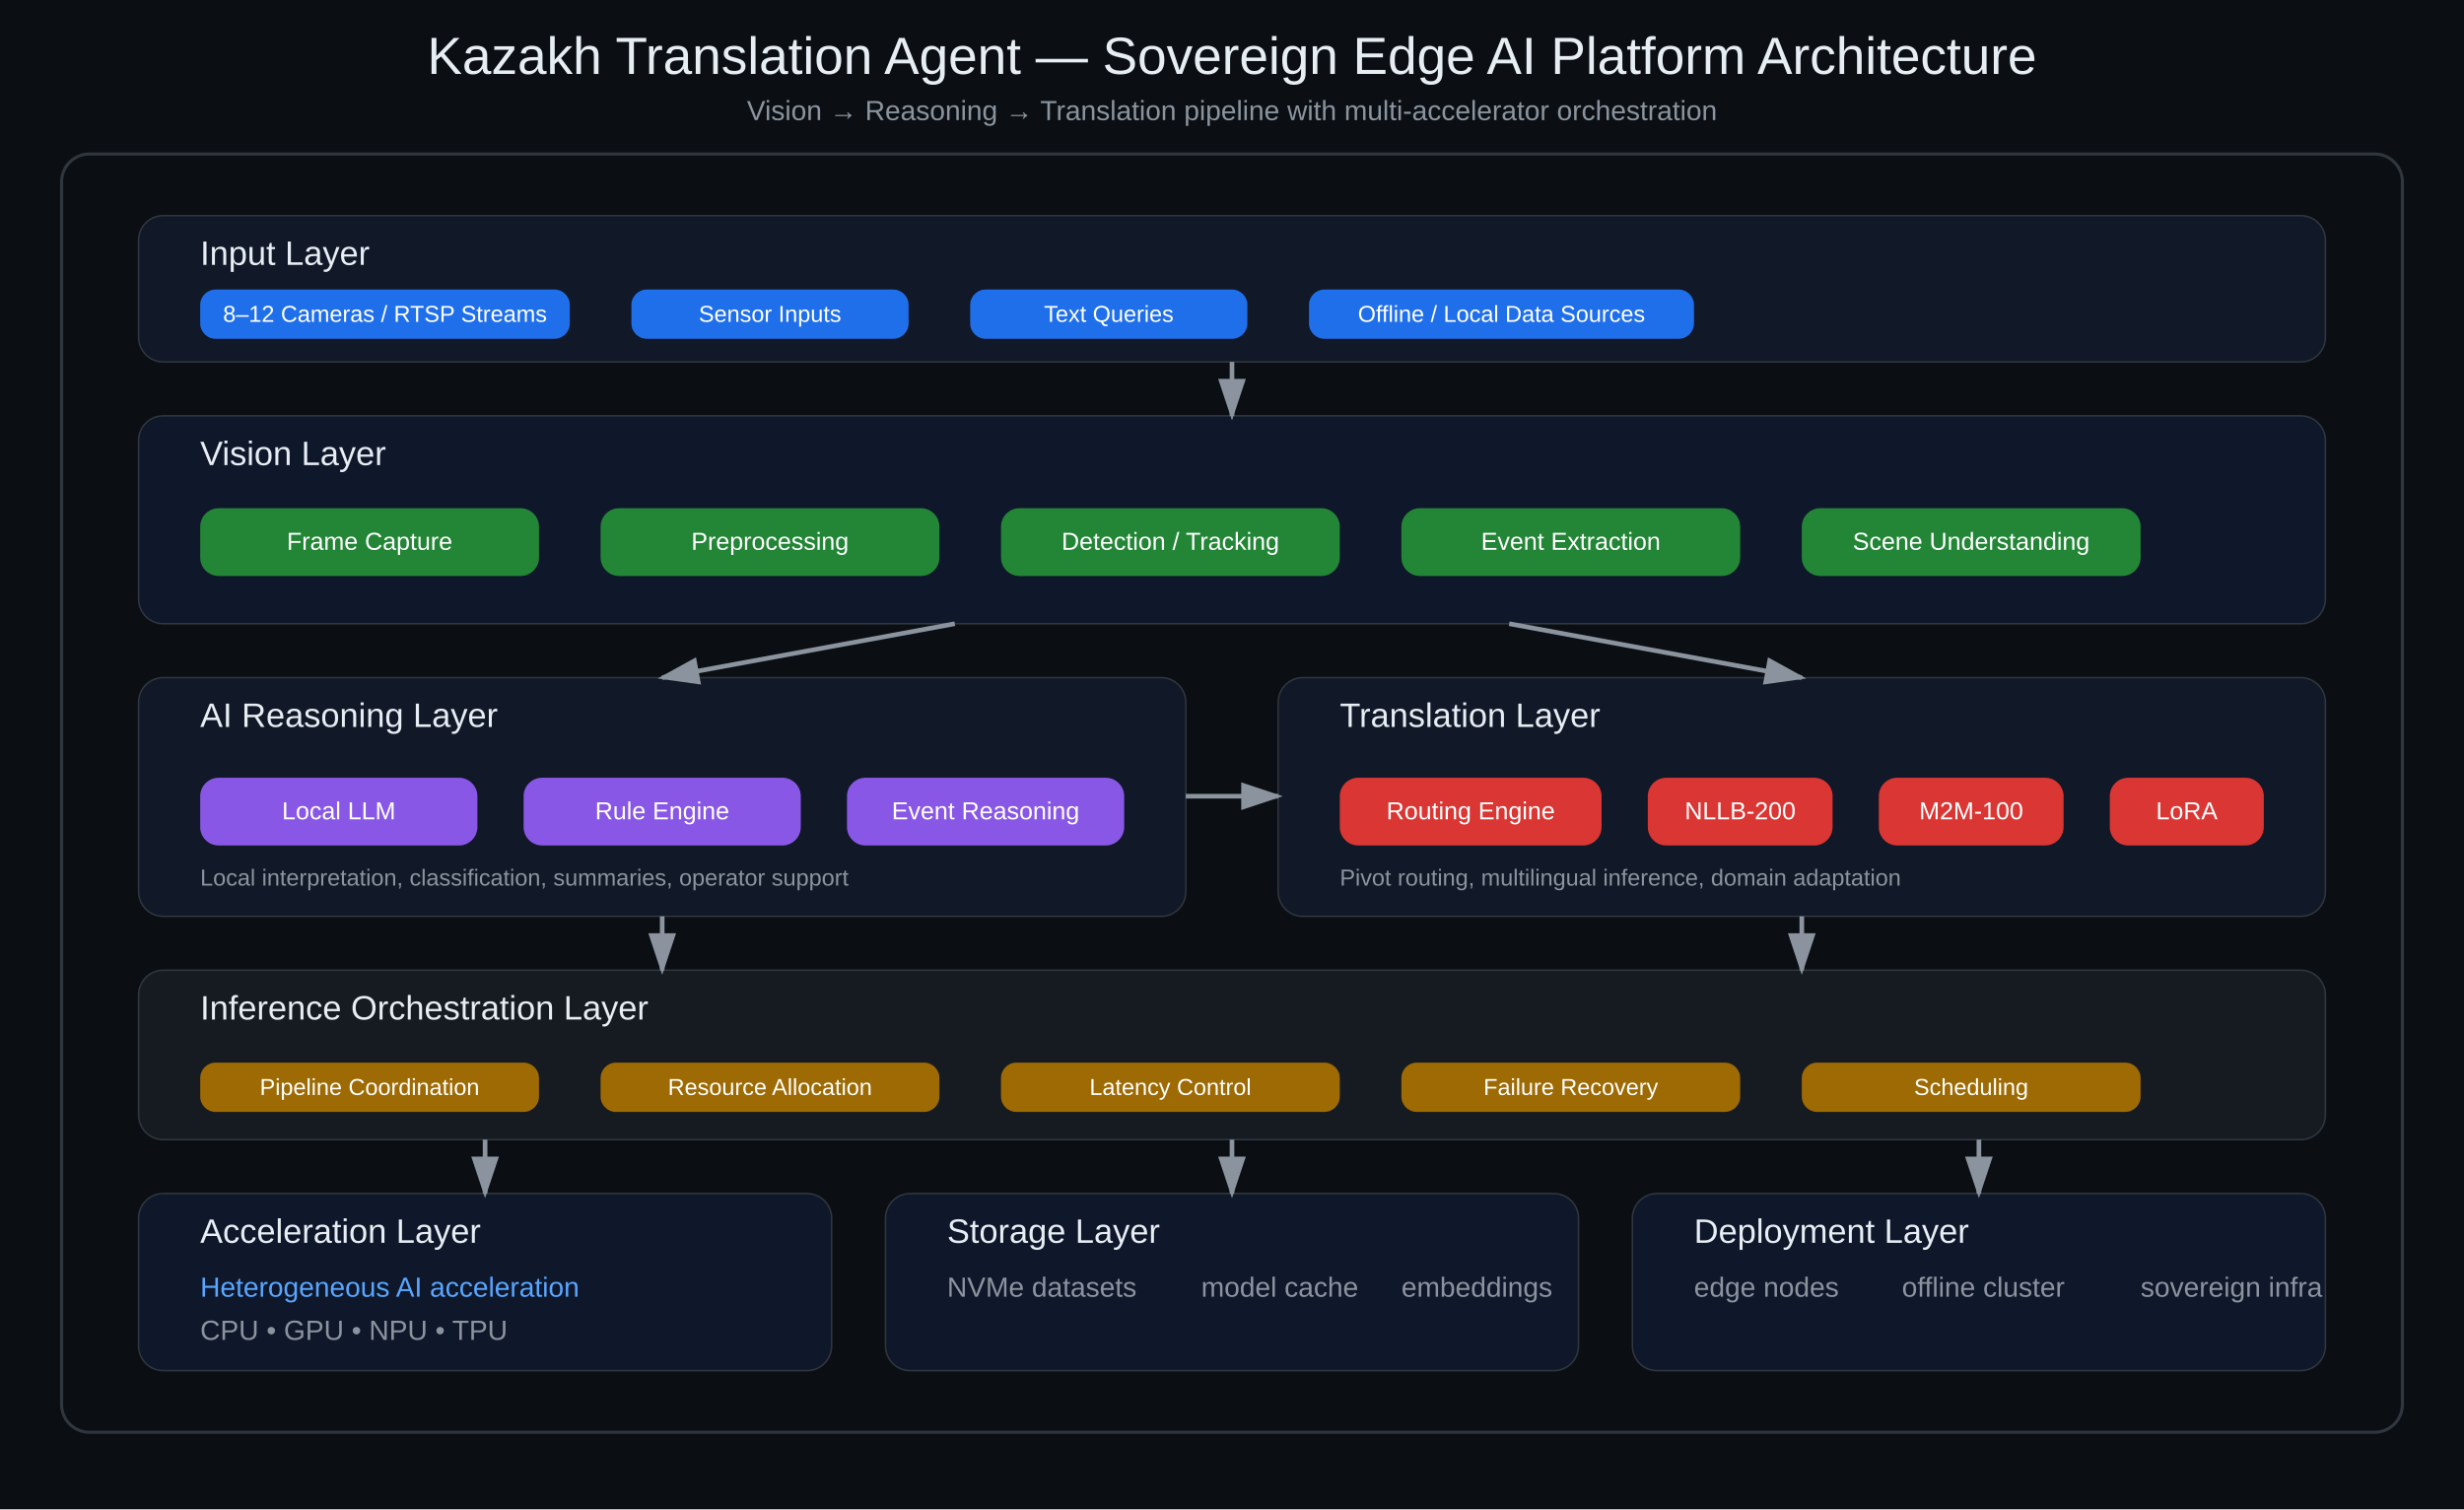
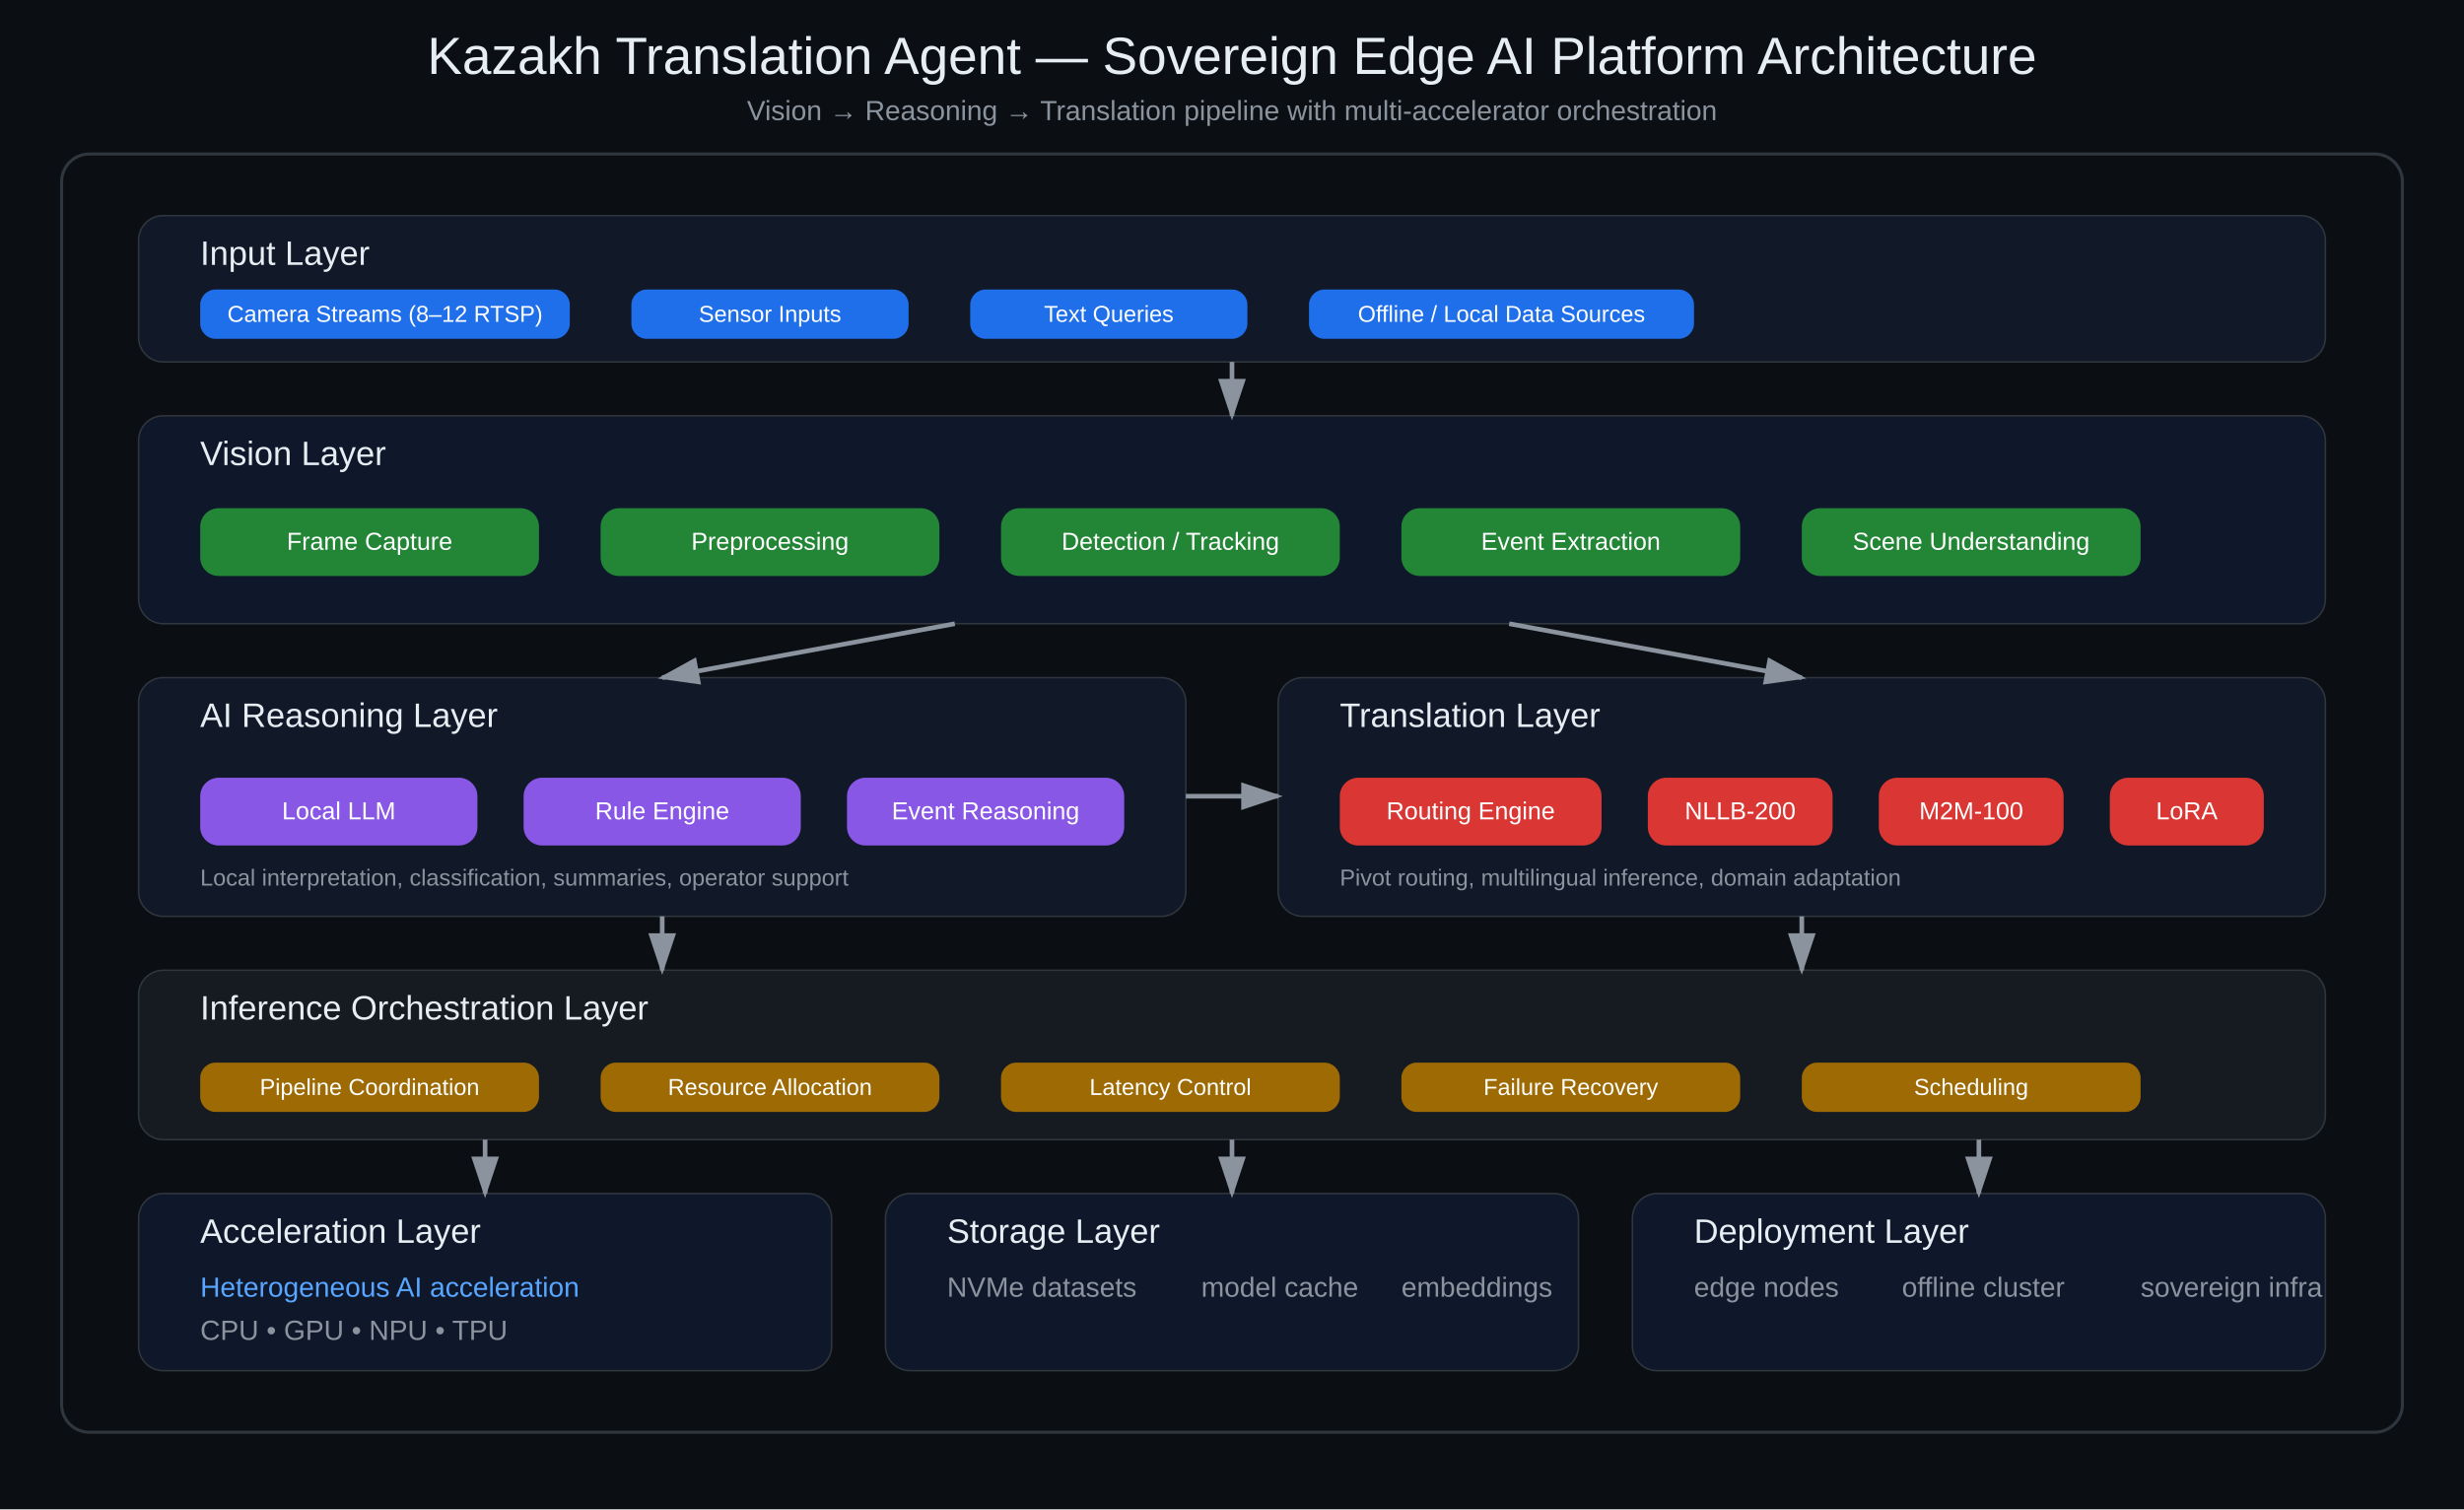
<svg xmlns="http://www.w3.org/2000/svg" width="1600" height="980" viewBox="0 0 1600 980">
  <rect width="1600" height="980" fill="#0b0f14" />
  <text x="800" y="48" fill="#e6edf3" font-size="34" font-family="Arial, Helvetica, sans-serif" text-anchor="middle">
    Kazakh Translation Agent — Sovereign Edge AI Platform Architecture
  </text>
  <text x="800" y="78" fill="#8b949e" font-size="18" font-family="Arial, Helvetica, sans-serif" text-anchor="middle">
    Vision → Reasoning → Translation pipeline with multi-accelerator orchestration
  </text>
  <rect x="40" y="100" width="1520" height="830" rx="18" fill="none" stroke="#30363d" stroke-width="2" />
  <rect x="90" y="140" width="1420" height="95" rx="16" fill="#111827" stroke="#30363d" />
  <text x="130" y="172" fill="#e6edf3" font-size="22" font-family="Arial, Helvetica, sans-serif">Input Layer</text>
  <rect x="130" y="188" width="240" height="32" rx="10" fill="#1f6feb" />
-   <text x="250" y="209" fill="#ffffff" font-size="15" text-anchor="middle" font-family="Arial, Helvetica, sans-serif">8–12 Cameras / RTSP Streams</text>
+   <text x="250" y="209" fill="#ffffff" font-size="15" text-anchor="middle" font-family="Arial, Helvetica, sans-serif">Camera Streams (8–12 RTSP)</text>
  <rect x="410" y="188" width="180" height="32" rx="10" fill="#1f6feb" />
  <text x="500" y="209" fill="#ffffff" font-size="15" text-anchor="middle" font-family="Arial, Helvetica, sans-serif">Sensor Inputs</text>
  <rect x="630" y="188" width="180" height="32" rx="10" fill="#1f6feb" />
  <text x="720" y="209" fill="#ffffff" font-size="15" text-anchor="middle" font-family="Arial, Helvetica, sans-serif">Text Queries</text>
  <rect x="850" y="188" width="250" height="32" rx="10" fill="#1f6feb" />
  <text x="975" y="209" fill="#ffffff" font-size="15" text-anchor="middle" font-family="Arial, Helvetica, sans-serif">Offline / Local Data Sources</text>
  <rect x="90" y="270" width="1420" height="135" rx="16" fill="#0f172a" stroke="#30363d" />
  <text x="130" y="302" fill="#e6edf3" font-size="22" font-family="Arial, Helvetica, sans-serif">Vision Layer</text>
  <rect x="130" y="330" width="220" height="44" rx="12" fill="#238636" />
  <text x="240" y="357" fill="#ffffff" font-size="16" text-anchor="middle" font-family="Arial, Helvetica, sans-serif">Frame Capture</text>
  <rect x="390" y="330" width="220" height="44" rx="12" fill="#238636" />
  <text x="500" y="357" fill="#ffffff" font-size="16" text-anchor="middle" font-family="Arial, Helvetica, sans-serif">Preprocessing</text>
  <rect x="650" y="330" width="220" height="44" rx="12" fill="#238636" />
  <text x="760" y="357" fill="#ffffff" font-size="16" text-anchor="middle" font-family="Arial, Helvetica, sans-serif">Detection / Tracking</text>
  <rect x="910" y="330" width="220" height="44" rx="12" fill="#238636" />
  <text x="1020" y="357" fill="#ffffff" font-size="16" text-anchor="middle" font-family="Arial, Helvetica, sans-serif">Event Extraction</text>
  <rect x="1170" y="330" width="220" height="44" rx="12" fill="#238636" />
  <text x="1280" y="357" fill="#ffffff" font-size="16" text-anchor="middle" font-family="Arial, Helvetica, sans-serif">Scene Understanding</text>
  <rect x="90" y="440" width="680" height="155" rx="16" fill="#111827" stroke="#30363d" />
  <text x="130" y="472" fill="#e6edf3" font-size="22" font-family="Arial, Helvetica, sans-serif">AI Reasoning Layer</text>
  <rect x="130" y="505" width="180" height="44" rx="12" fill="#8957e5" />
  <text x="220" y="532" fill="#ffffff" font-size="16" text-anchor="middle" font-family="Arial, Helvetica, sans-serif">Local LLM</text>
  <rect x="340" y="505" width="180" height="44" rx="12" fill="#8957e5" />
  <text x="430" y="532" fill="#ffffff" font-size="16" text-anchor="middle" font-family="Arial, Helvetica, sans-serif">Rule Engine</text>
  <rect x="550" y="505" width="180" height="44" rx="12" fill="#8957e5" />
  <text x="640" y="532" fill="#ffffff" font-size="16" text-anchor="middle" font-family="Arial, Helvetica, sans-serif">Event Reasoning</text>
  <text x="130" y="575" fill="#8b949e" font-size="15" font-family="Arial, Helvetica, sans-serif">
    Local interpretation, classification, summaries, operator support
  </text>
  <rect x="830" y="440" width="680" height="155" rx="16" fill="#111827" stroke="#30363d" />
  <text x="870" y="472" fill="#e6edf3" font-size="22" font-family="Arial, Helvetica, sans-serif">Translation Layer</text>
  <rect x="870" y="505" width="170" height="44" rx="12" fill="#da3633" />
  <text x="955" y="532" fill="#ffffff" font-size="16" text-anchor="middle" font-family="Arial, Helvetica, sans-serif">Routing Engine</text>
  <rect x="1070" y="505" width="120" height="44" rx="12" fill="#da3633" />
  <text x="1130" y="532" fill="#ffffff" font-size="16" text-anchor="middle" font-family="Arial, Helvetica, sans-serif">NLLB-200</text>
  <rect x="1220" y="505" width="120" height="44" rx="12" fill="#da3633" />
  <text x="1280" y="532" fill="#ffffff" font-size="16" text-anchor="middle" font-family="Arial, Helvetica, sans-serif">M2M-100</text>
  <rect x="1370" y="505" width="100" height="44" rx="12" fill="#da3633" />
  <text x="1420" y="532" fill="#ffffff" font-size="16" text-anchor="middle" font-family="Arial, Helvetica, sans-serif">LoRA</text>
  <text x="870" y="575" fill="#8b949e" font-size="15" font-family="Arial, Helvetica, sans-serif">
    Pivot routing, multilingual inference, domain adaptation
  </text>
  <rect x="90" y="630" width="1420" height="110" rx="16" fill="#161b22" stroke="#30363d" />
  <text x="130" y="662" fill="#e6edf3" font-size="22" font-family="Arial, Helvetica, sans-serif">Inference Orchestration Layer</text>
  <rect x="130" y="690" width="220" height="32" rx="10" fill="#9e6a03" />
  <text x="240" y="711" fill="#ffffff" font-size="15" text-anchor="middle" font-family="Arial, Helvetica, sans-serif">Pipeline Coordination</text>
  <rect x="390" y="690" width="220" height="32" rx="10" fill="#9e6a03" />
  <text x="500" y="711" fill="#ffffff" font-size="15" text-anchor="middle" font-family="Arial, Helvetica, sans-serif">Resource Allocation</text>
  <rect x="650" y="690" width="220" height="32" rx="10" fill="#9e6a03" />
  <text x="760" y="711" fill="#ffffff" font-size="15" text-anchor="middle" font-family="Arial, Helvetica, sans-serif">Latency Control</text>
  <rect x="910" y="690" width="220" height="32" rx="10" fill="#9e6a03" />
  <text x="1020" y="711" fill="#ffffff" font-size="15" text-anchor="middle" font-family="Arial, Helvetica, sans-serif">Failure Recovery</text>
  <rect x="1170" y="690" width="220" height="32" rx="10" fill="#9e6a03" />
  <text x="1280" y="711" fill="#ffffff" font-size="15" text-anchor="middle" font-family="Arial, Helvetica, sans-serif">Scheduling</text>
  <rect x="90" y="775" width="450" height="115" rx="16" fill="#0f172a" stroke="#30363d" />
  <text x="130" y="807" fill="#e6edf3" font-size="22" font-family="Arial, Helvetica, sans-serif">Acceleration Layer</text>
  <text x="130" y="842" fill="#58a6ff" font-size="18" font-family="Arial, Helvetica, sans-serif">Heterogeneous AI acceleration</text>
  <text x="130" y="870" fill="#8b949e" font-size="18" font-family="Arial, Helvetica, sans-serif">CPU • GPU • NPU • TPU</text>
  <rect x="575" y="775" width="450" height="115" rx="16" fill="#0f172a" stroke="#30363d" />
  <text x="615" y="807" fill="#e6edf3" font-size="22" font-family="Arial, Helvetica, sans-serif">Storage Layer</text>
  <text x="615" y="842" fill="#8b949e" font-size="18" font-family="Arial, Helvetica, sans-serif">NVMe datasets</text>
  <text x="780" y="842" fill="#8b949e" font-size="18" font-family="Arial, Helvetica, sans-serif">model cache</text>
  <text x="910" y="842" fill="#8b949e" font-size="18" font-family="Arial, Helvetica, sans-serif">embeddings</text>
  <rect x="1060" y="775" width="450" height="115" rx="16" fill="#0f172a" stroke="#30363d" />
  <text x="1100" y="807" fill="#e6edf3" font-size="22" font-family="Arial, Helvetica, sans-serif">Deployment Layer</text>
  <text x="1100" y="842" fill="#8b949e" font-size="18" font-family="Arial, Helvetica, sans-serif">edge nodes</text>
  <text x="1235" y="842" fill="#8b949e" font-size="18" font-family="Arial, Helvetica, sans-serif">offline cluster</text>
  <text x="1390" y="842" fill="#8b949e" font-size="18" font-family="Arial, Helvetica, sans-serif">sovereign infra</text>
  <defs>
    <marker id="arrow" markerWidth="10" markerHeight="10" refX="8" refY="3" orient="auto" markerUnits="strokeWidth">
      <path d="M0,0 L0,6 L9,3 z" fill="#8b949e" />
    </marker>
  </defs>
  <line x1="800" y1="235" x2="800" y2="270" stroke="#8b949e" stroke-width="3" marker-end="url(#arrow)" />
  <line x1="620" y1="405" x2="430" y2="440" stroke="#8b949e" stroke-width="3" marker-end="url(#arrow)" />
  <line x1="980" y1="405" x2="1170" y2="440" stroke="#8b949e" stroke-width="3" marker-end="url(#arrow)" />
  <line x1="770" y1="517" x2="830" y2="517" stroke="#8b949e" stroke-width="3" marker-end="url(#arrow)" />
  <line x1="430" y1="595" x2="430" y2="630" stroke="#8b949e" stroke-width="3" marker-end="url(#arrow)" />
  <line x1="1170" y1="595" x2="1170" y2="630" stroke="#8b949e" stroke-width="3" marker-end="url(#arrow)" />
  <line x1="315" y1="740" x2="315" y2="775" stroke="#8b949e" stroke-width="3" marker-end="url(#arrow)" />
  <line x1="800" y1="740" x2="800" y2="775" stroke="#8b949e" stroke-width="3" marker-end="url(#arrow)" />
  <line x1="1285" y1="740" x2="1285" y2="775" stroke="#8b949e" stroke-width="3" marker-end="url(#arrow)" />
</svg>
